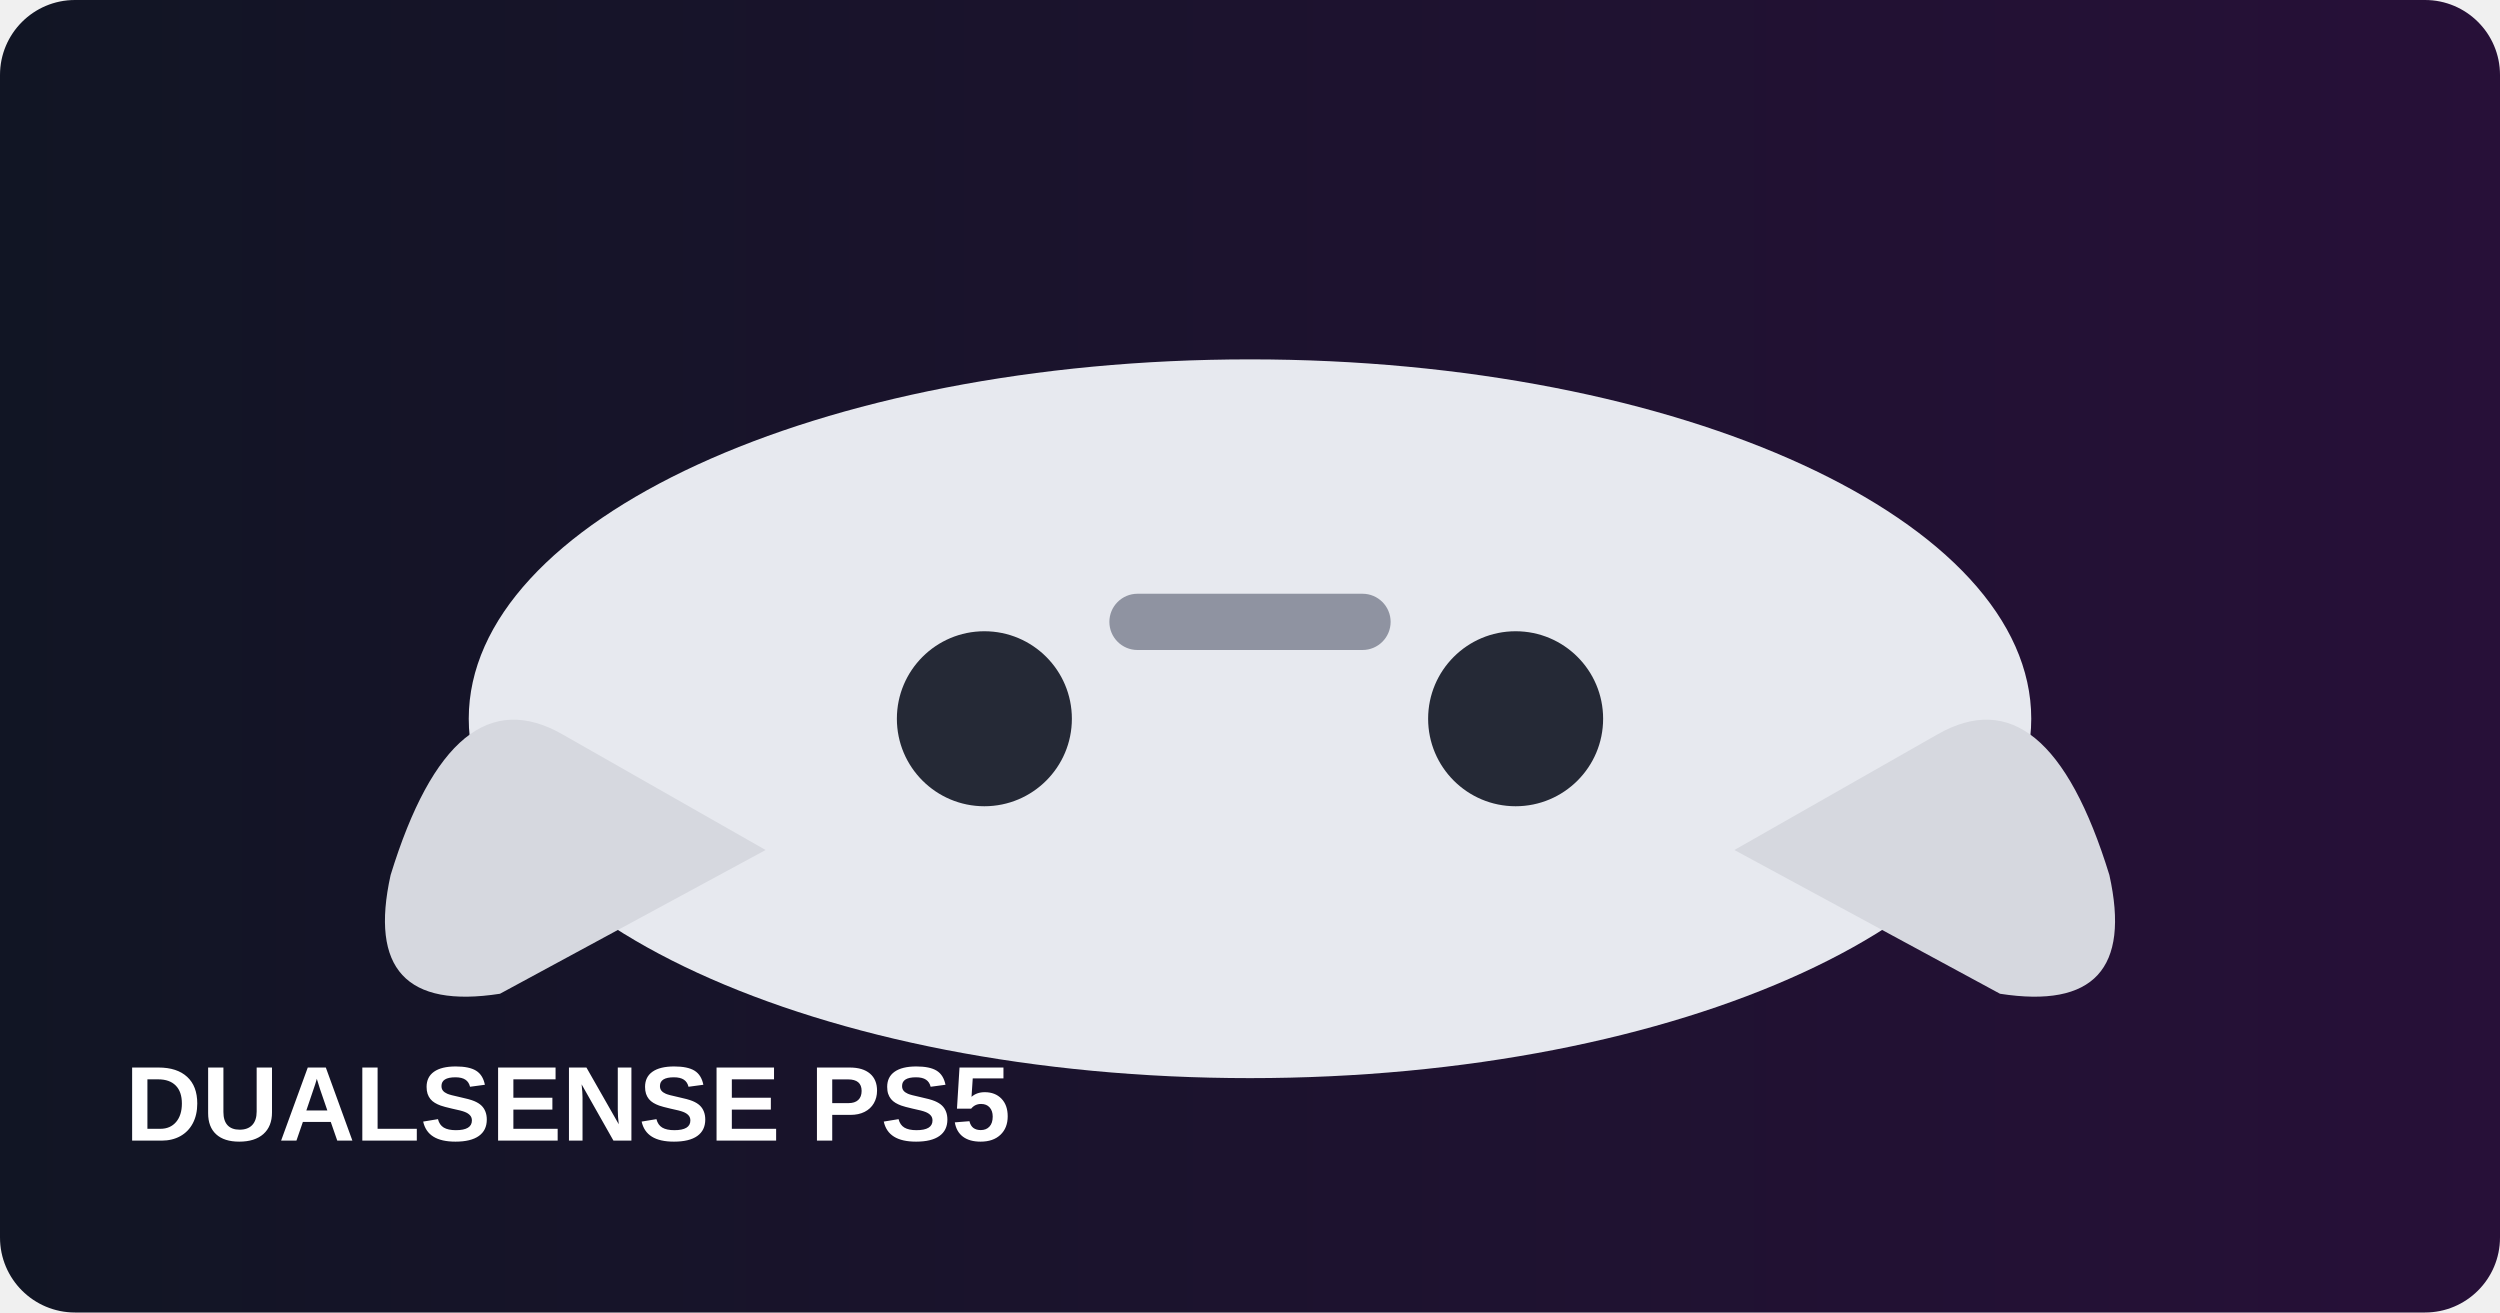
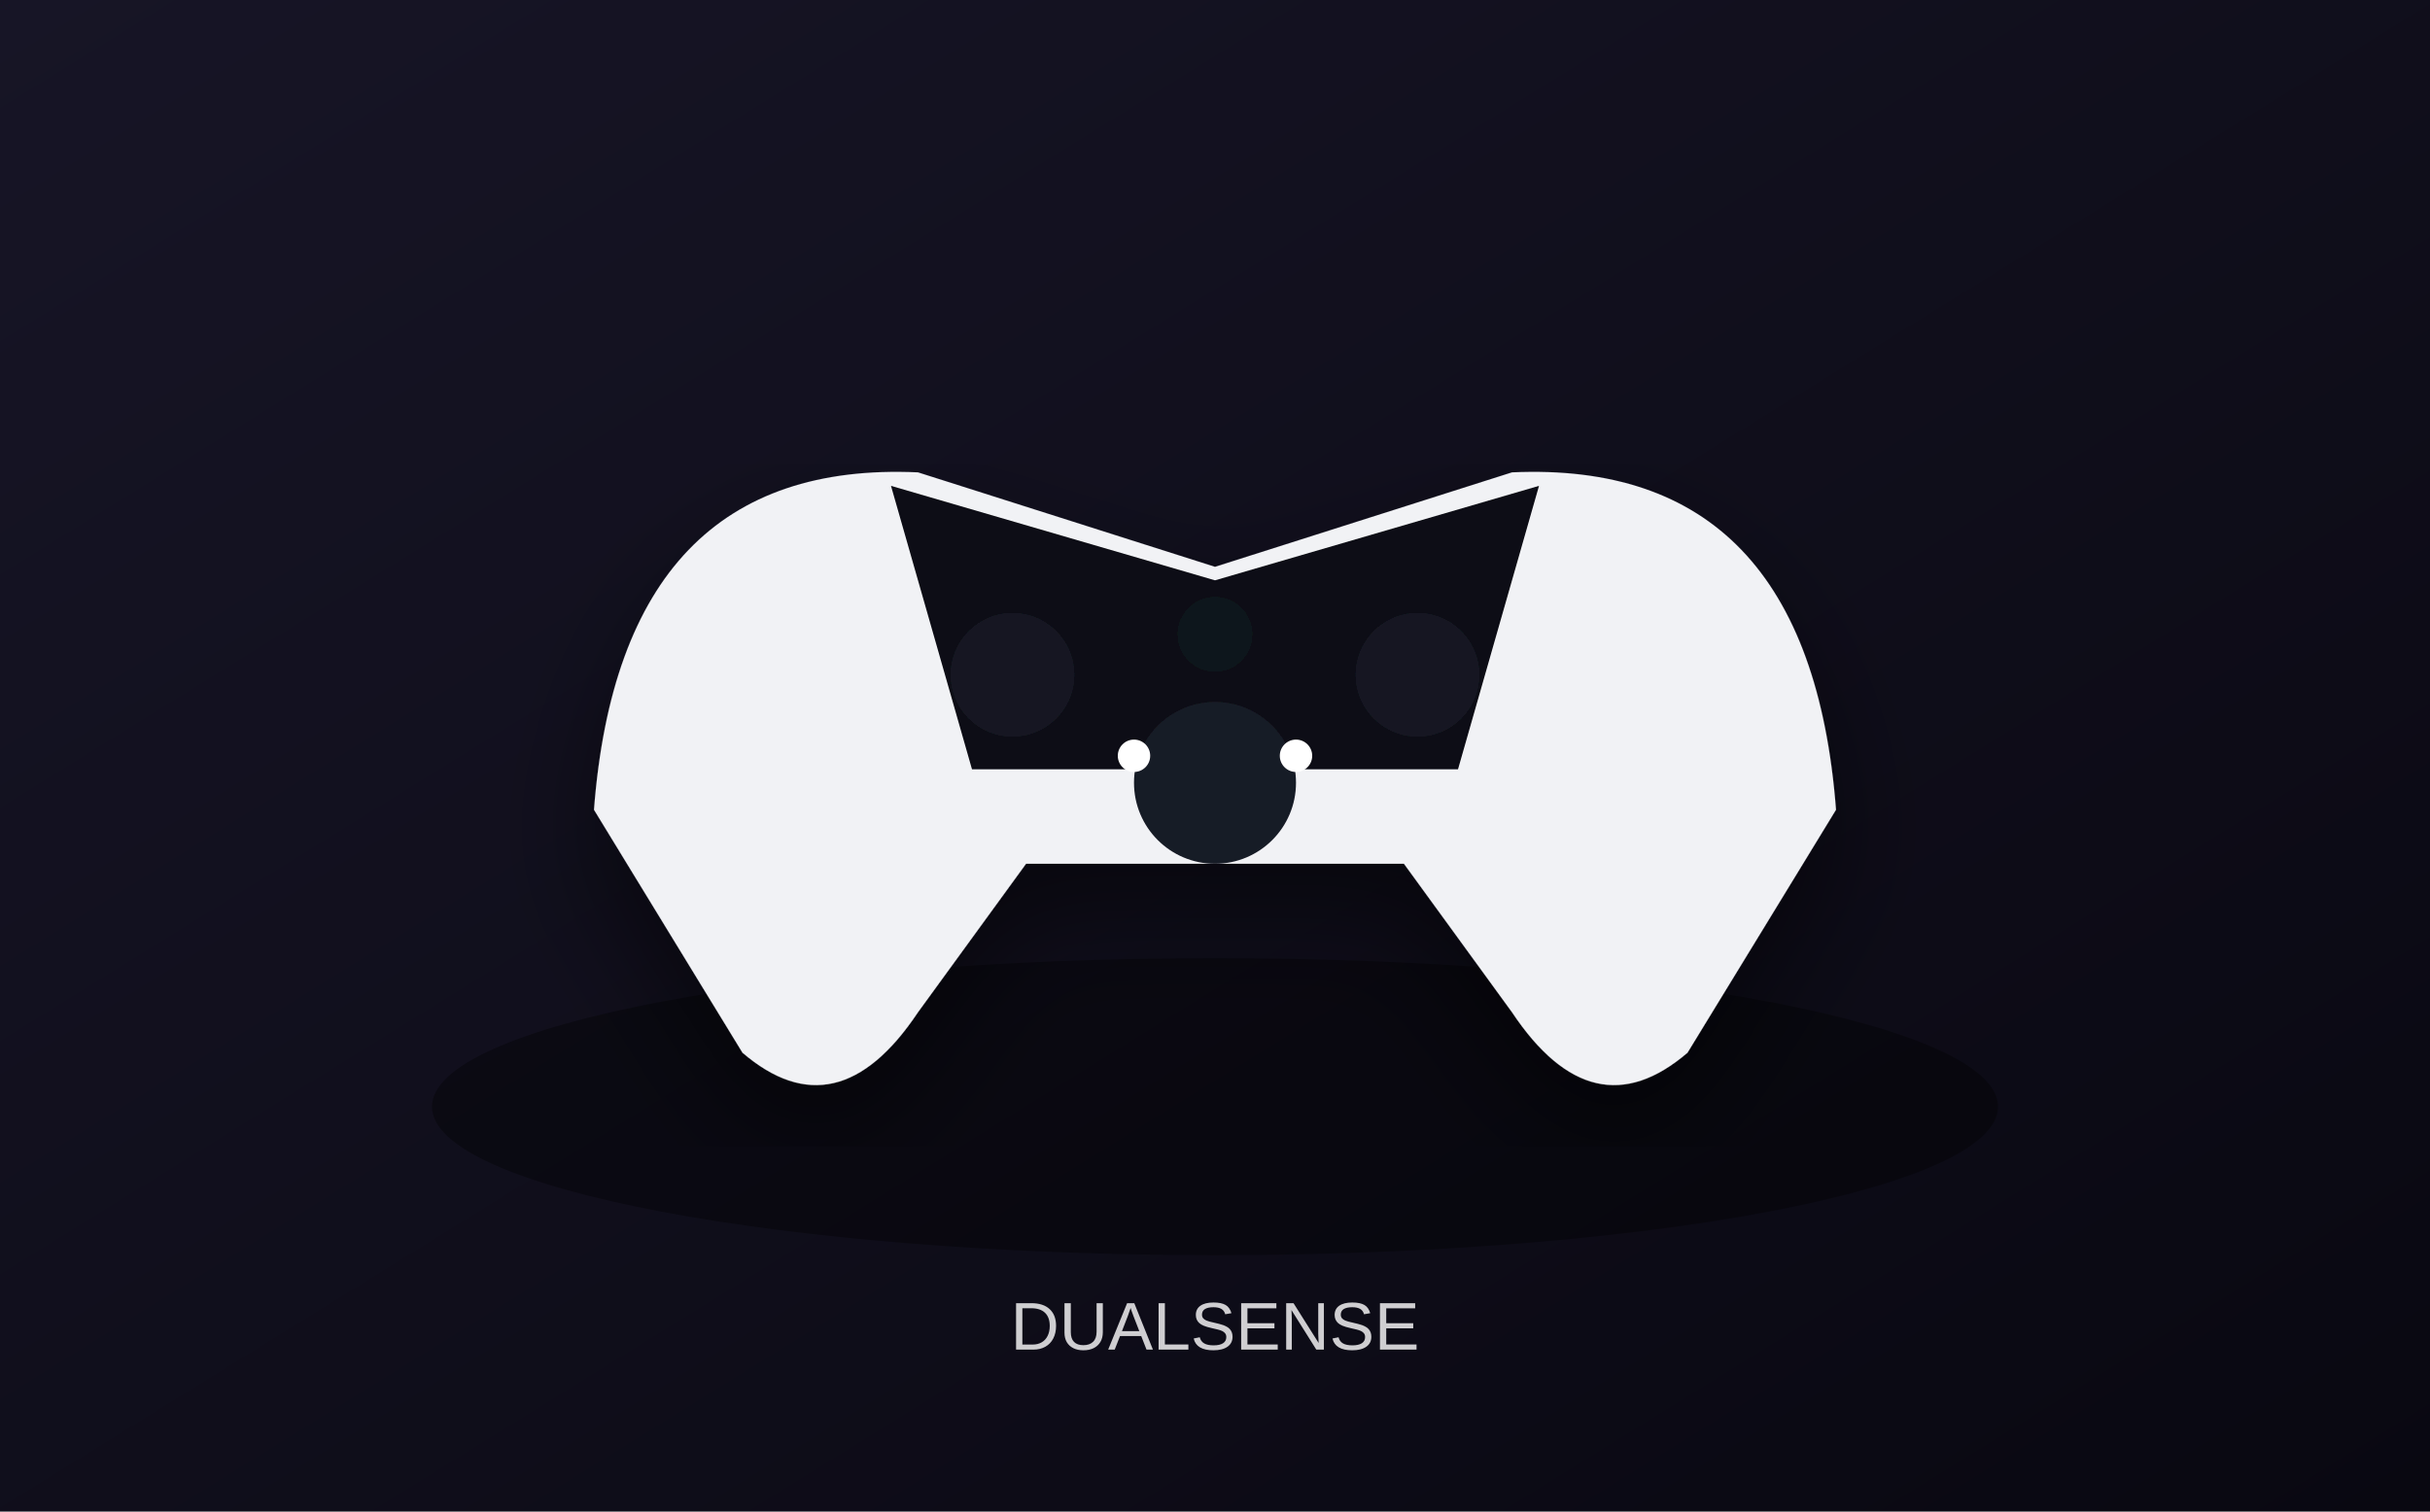
- <svg xmlns="http://www.w3.org/2000/svg" viewBox="0 0 800 420">
+ <svg xmlns="http://www.w3.org/2000/svg" viewBox="0 0 900 560">
  <defs>
-     <linearGradient id="g" x1="0" x2="1">
-       <stop stop-color="#111524" />
-       <stop offset="1" stop-color="#271038" />
+     <linearGradient id="g" x1="0" y1="0" x2="1" y2="1">
+       <stop stop-color="#171526" />
+       <stop offset="1" stop-color="#090811" />
    </linearGradient>
+     <filter id="s">
+       <feDropShadow dx="0" dy="20" stdDeviation="20" flood-opacity=".5" />
+     </filter>
  </defs>
-   <rect width="800" height="420" rx="24" fill="url(#g)" />
-   <ellipse cx="400" cy="230" rx="250" ry="115" fill="#e7e9ef" />
-   <path d="M180 235 Q145 215 125 280 Q115 325 160 318 L245 272 M620 235 Q655 215 675 280 Q685 325 640 318 L555 272" fill="#d6d8df" />
-   <circle cx="315" cy="230" r="28" fill="#252936" />
-   <circle cx="485" cy="230" r="28" fill="#252936" />
-   <rect x="355" y="190" width="90" height="18" rx="9" fill="#8f93a1" />
-   <text x="40" y="365" fill="#fff" font-family="Arial" font-size="34" font-weight="700">DUALSENSE PS5</text>
+   <rect width="900" height="560" fill="url(#g)" />
+   <ellipse cx="450" cy="410" rx="290" ry="55" fill="#000" opacity=".35" />
+   <g filter="url(#s)">
+     <path d="M220 300 Q230 170 340 175 L450 210 L560 175 Q670 170 680 300 L625 390 Q590 420 560 375 L520 320 L380 320 L340 375 Q310 420 275 390Z" fill="#f1f2f5" />
+     <path d="M330 180 L450 215 L570 180 L540 285 L360 285Z" fill="#0b0c12" />
+     <circle cx="375" cy="250" r="23" fill="#141622" />
+     <circle cx="525" cy="250" r="23" fill="#141622" />
+     <circle cx="450" cy="235" r="14" fill="#11131a" />
+     <circle cx="450" cy="290" r="30" fill="#171a25" />
+     <circle cx="420" cy="280" r="6" fill="#fff" />
+     <circle cx="480" cy="280" r="6" fill="#fff" />
+   </g>
+   <text x="450" y="500" fill="#fff" font-family="Arial" font-size="25" text-anchor="middle" opacity=".8">DUALSENSE</text>
</svg>
